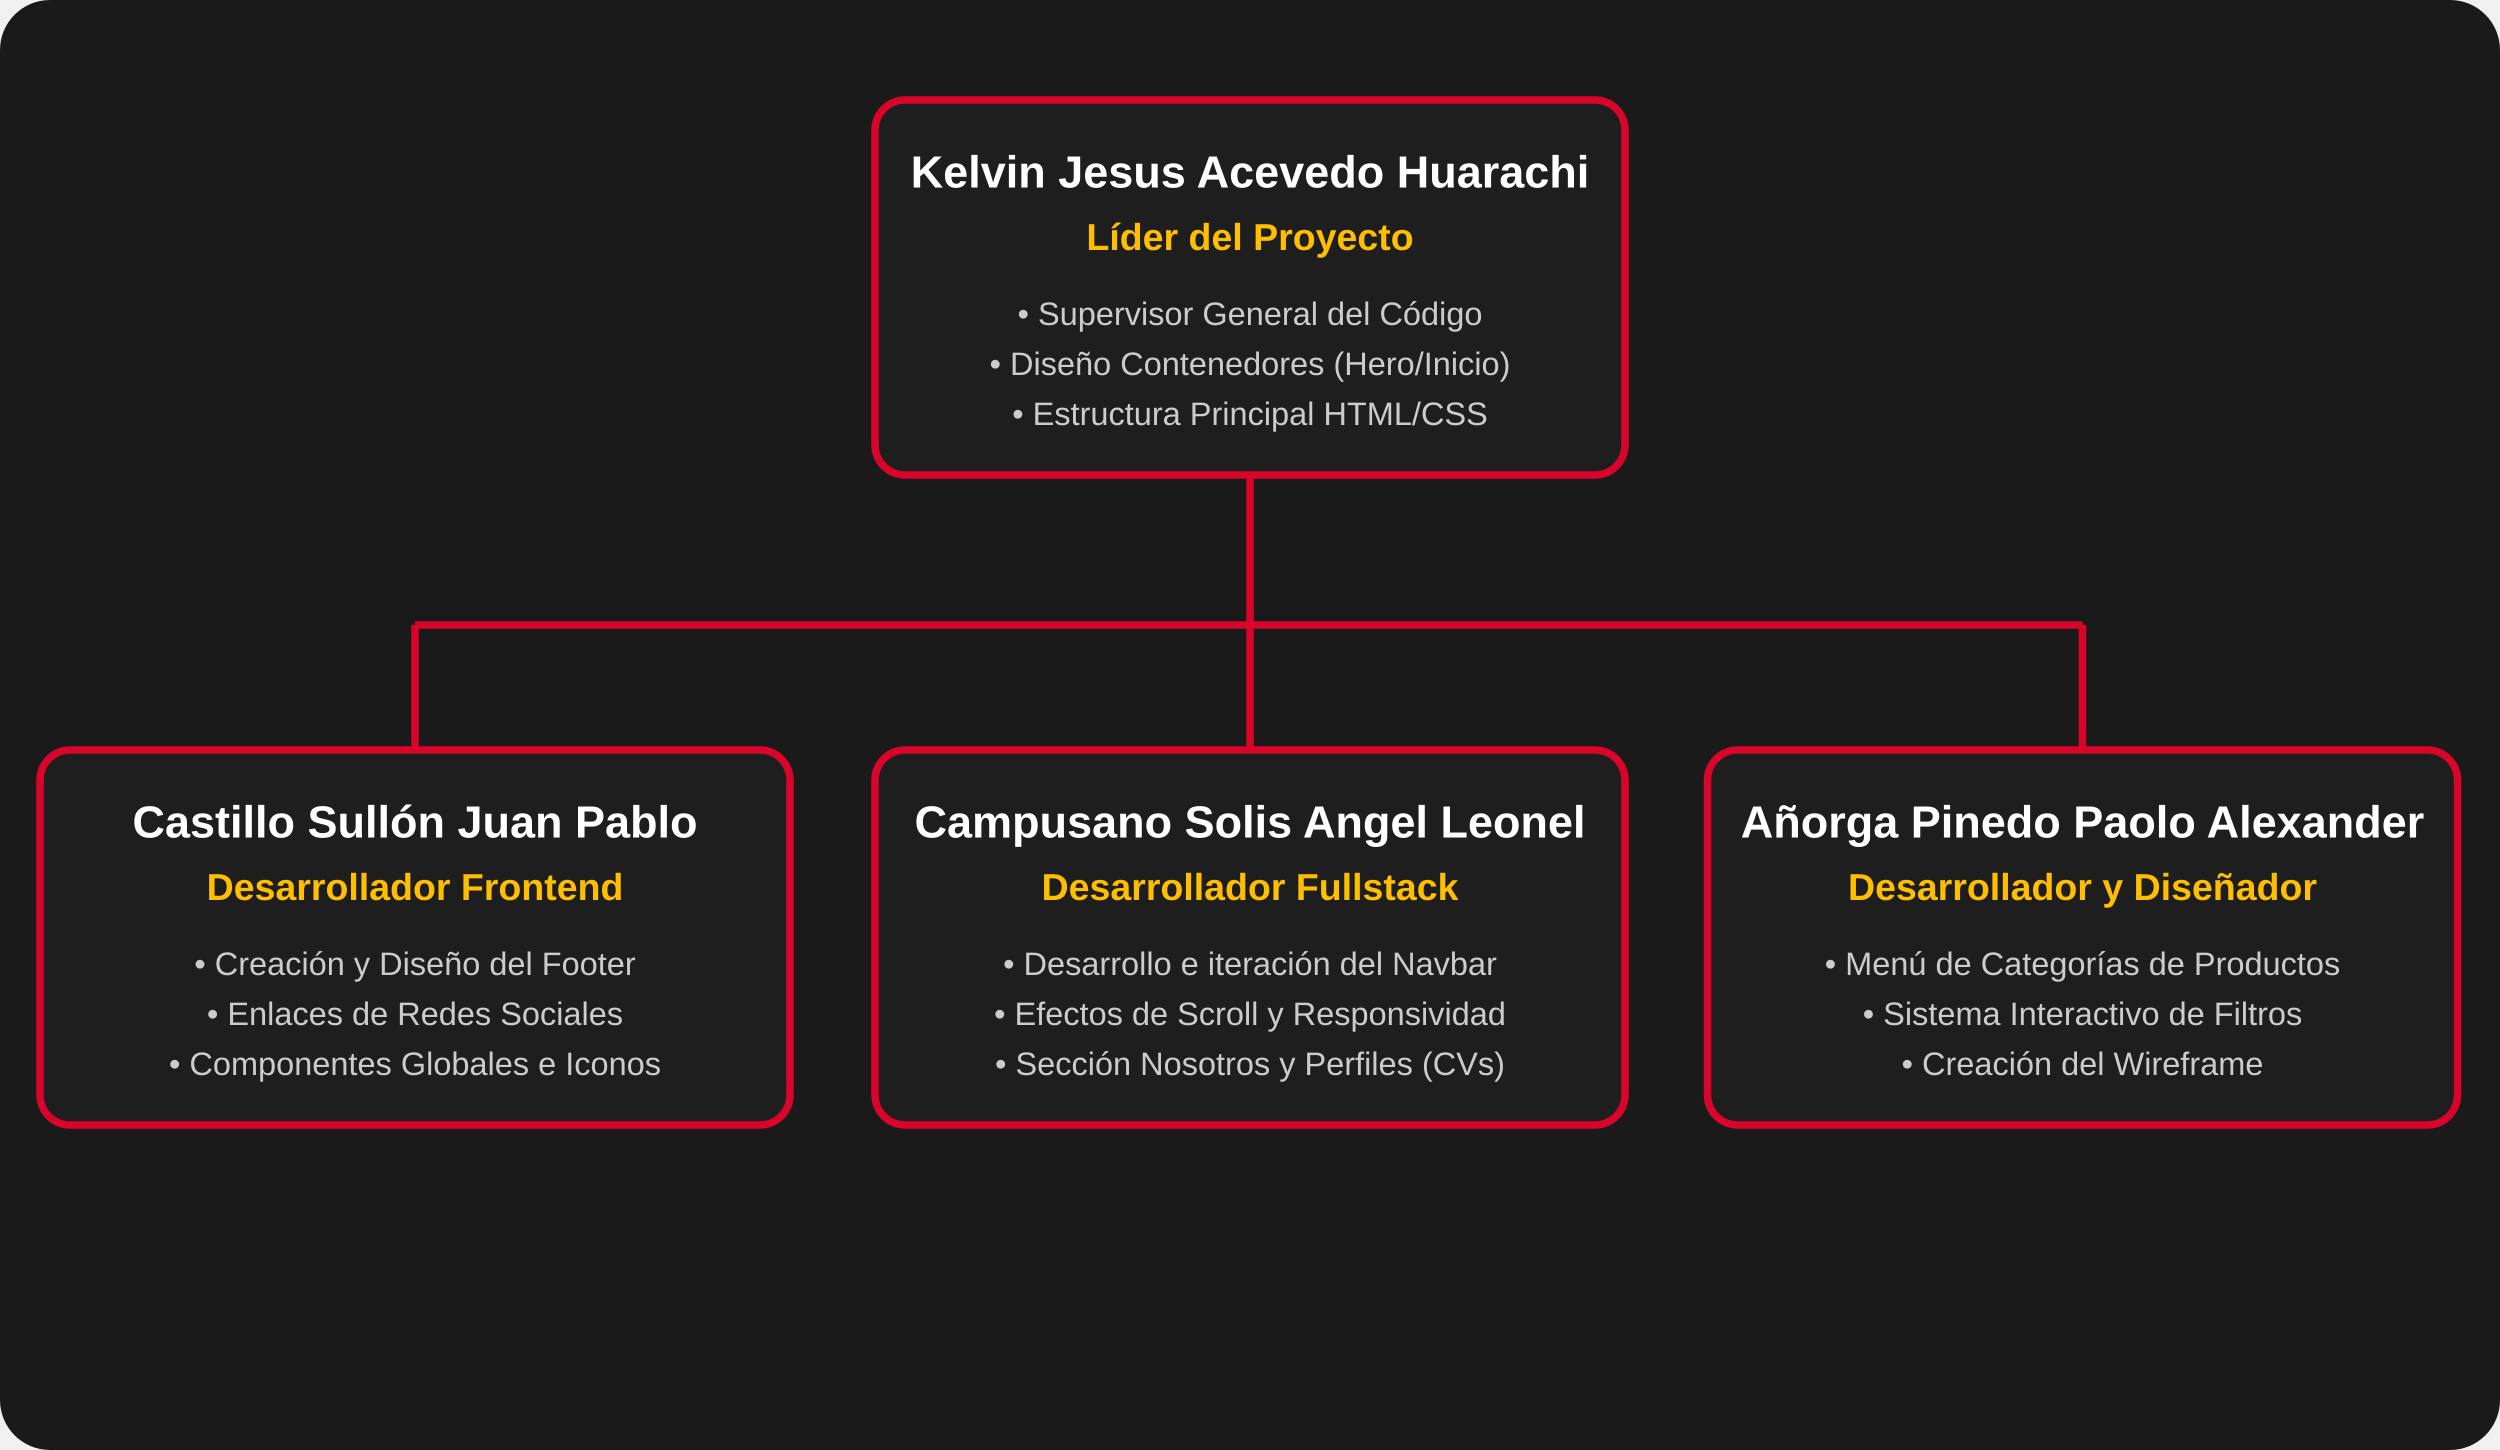
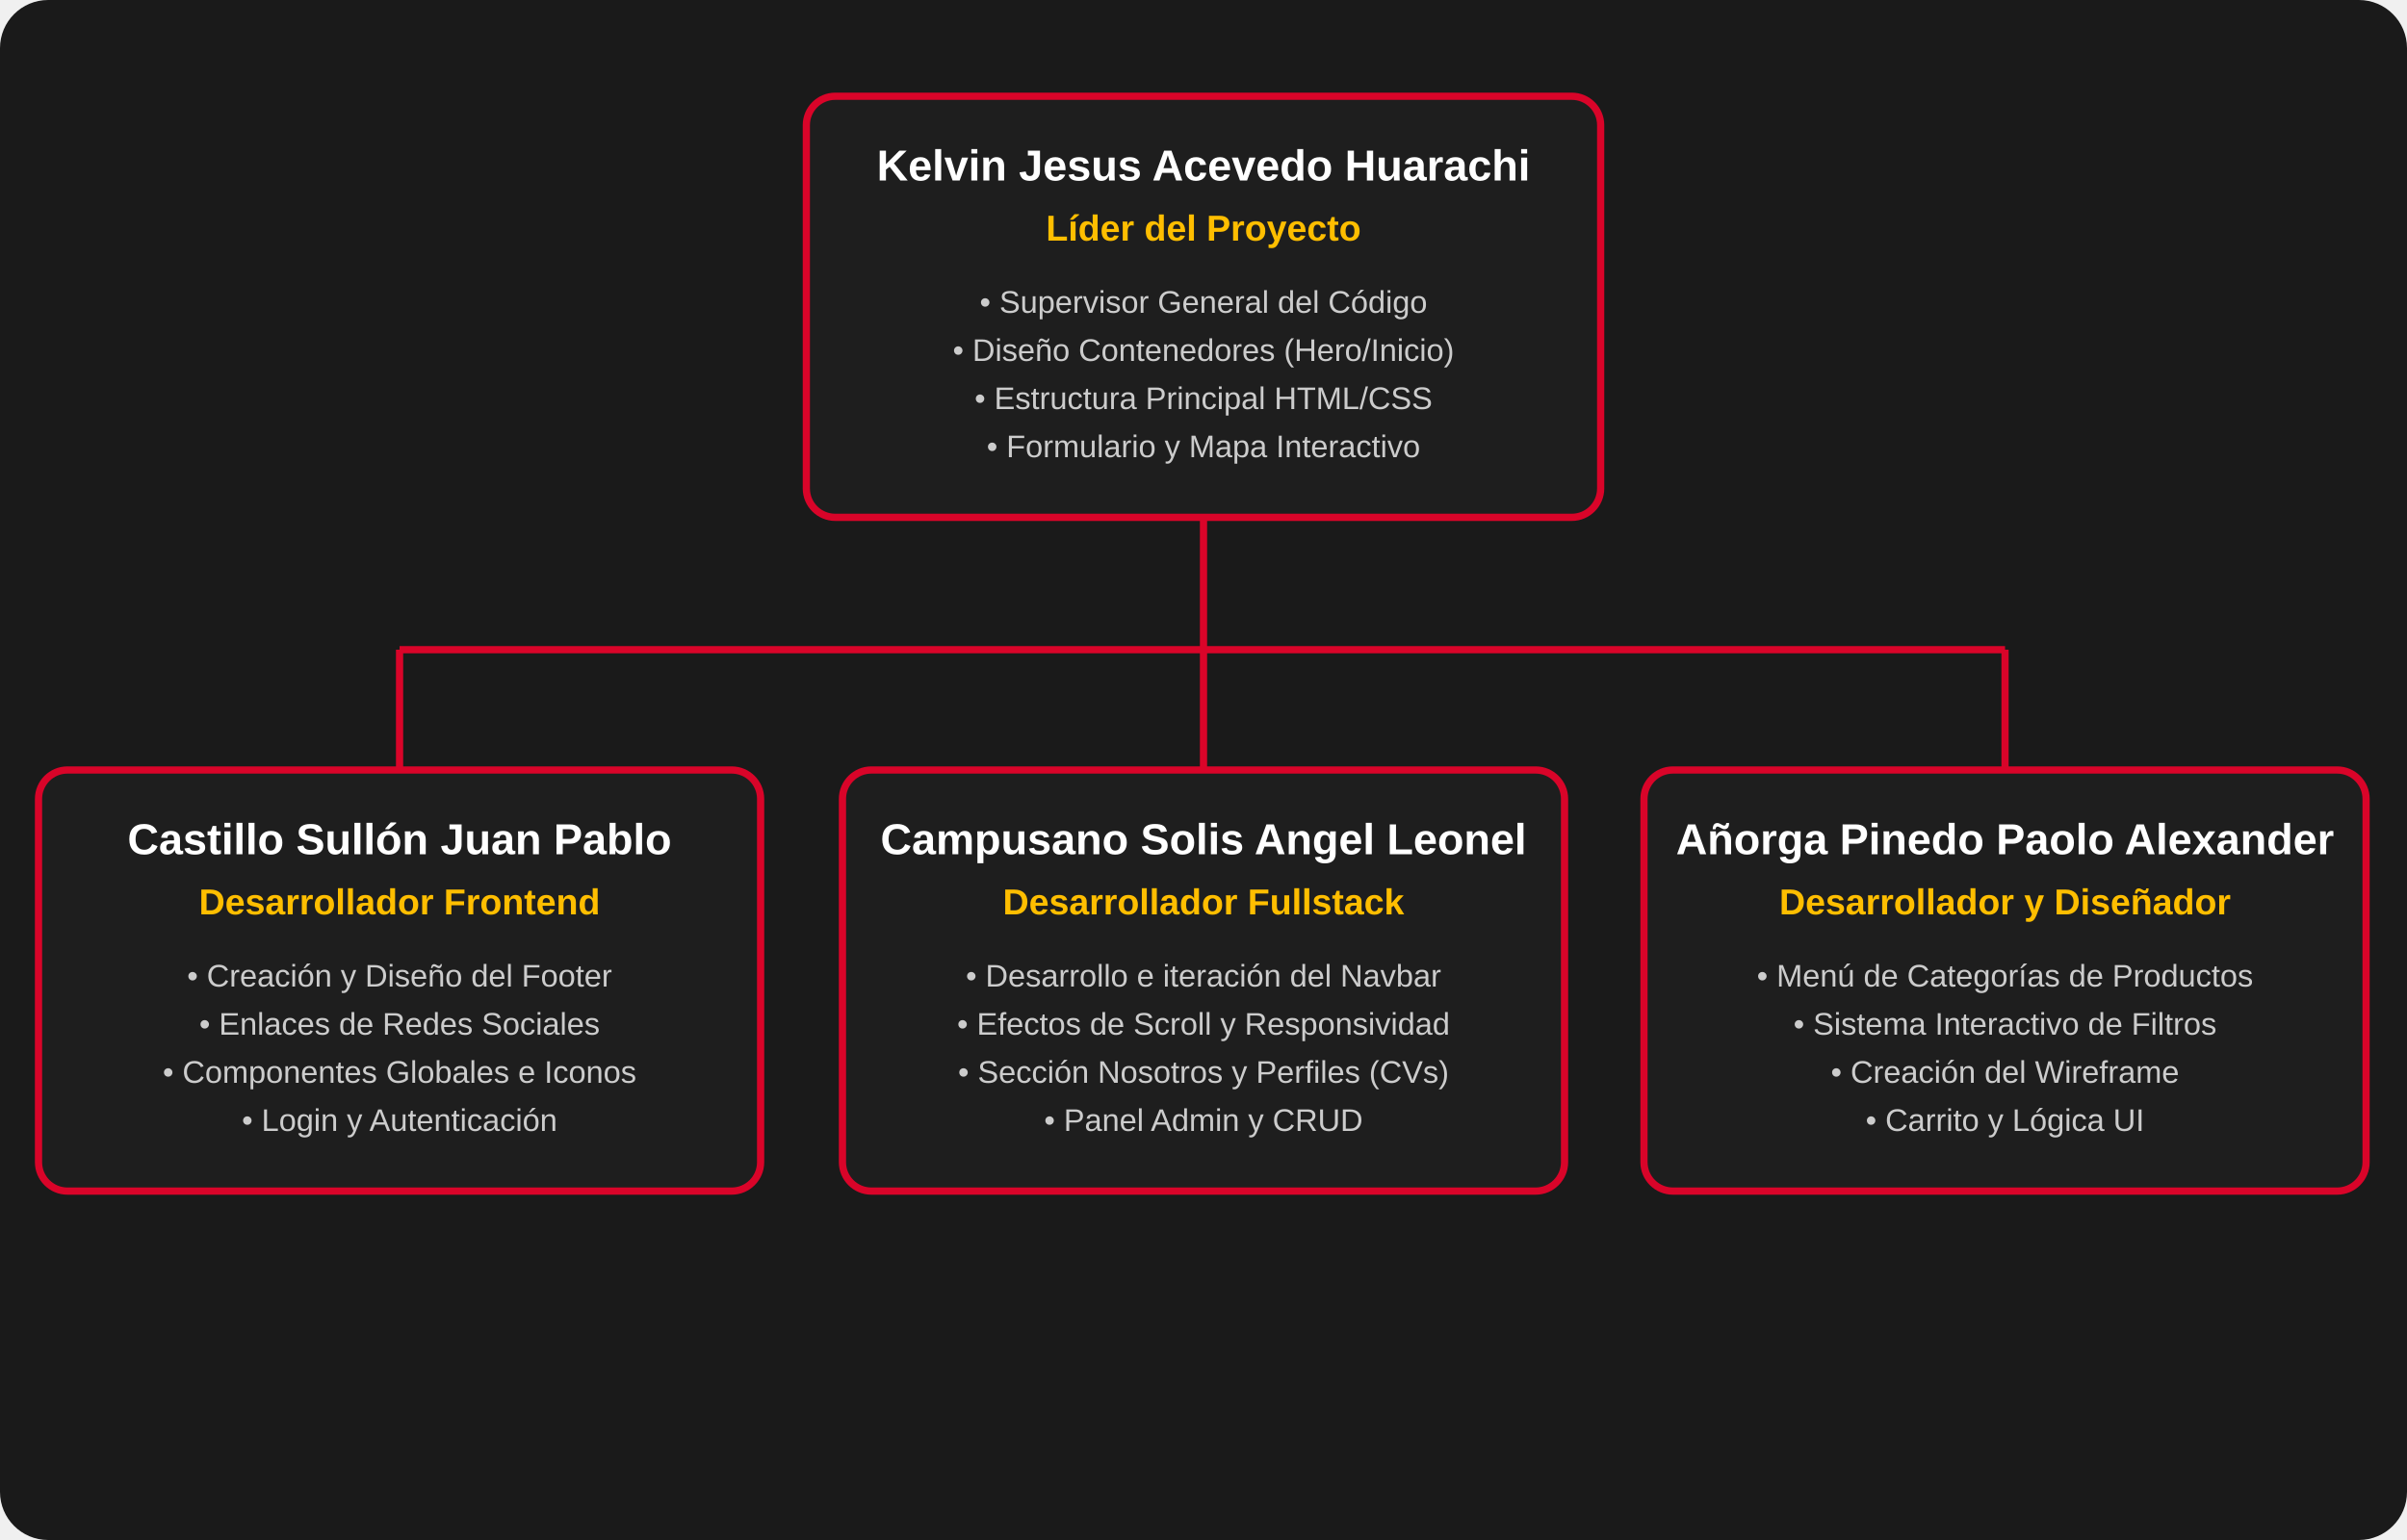
- <svg xmlns="http://www.w3.org/2000/svg" width="1000" height="580" viewBox="0 0 1000 580">
+ <svg xmlns="http://www.w3.org/2000/svg" width="1000" height="640" viewBox="0 0 1000 640">
  <defs>
    <style>
      .bg { fill: #1a1a1a; }
      .box { fill: #1e1e1e; rx: 12; ry: 12; stroke: #D90429; stroke-width: 3; }
      .text-name { font-family: 'Oswald', 'Arial', sans-serif; font-size: 18px; font-weight: bold; fill: #ffffff; text-anchor: middle; }
      .text-role { font-family: 'Arial', sans-serif; font-size: 15px; font-weight: bold; fill: #FFBE00; text-anchor: middle; }
      .text-desc { font-family: 'Arial', sans-serif; font-size: 13px; fill: #cccccc; text-anchor: middle; }
      .line { stroke: #D90429; stroke-width: 3; fill: none; }
    </style>
  </defs>
-   <rect class="bg" width="1000" height="580" rx="20" ry="20" />
-   <rect class="box" x="350" y="40" width="300" height="150" />
+   <rect class="bg" width="1000" height="640" rx="20" ry="20" />
+   <rect class="box" x="335" y="40" width="330" height="175" />
  <text class="text-name" x="500" y="75">Kelvin Jesus Acevedo Huarachi</text>
  <text class="text-role" x="500" y="100">Líder del Proyecto</text>
  <text class="text-desc" x="500" y="130">• Supervisor General del Código</text>
  <text class="text-desc" x="500" y="150">• Diseño Contenedores (Hero/Inicio)</text>
  <text class="text-desc" x="500" y="170">• Estructura Principal HTML/CSS</text>
-   <path class="line" d="M500 190 L500 250" />
-   <path class="line" d="M166 250 L833 250" />
-   <path class="line" d="M166 250 L166 300" />
-   <path class="line" d="M500 250 L500 300" />
-   <path class="line" d="M833 250 L833 300" />
-   <rect class="box" x="16" y="300" width="300" height="150" />
-   <text class="text-name" x="166" y="335">Castillo Sullón Juan Pablo</text>
-   <text class="text-role" x="166" y="360">Desarrollador Frontend</text>
-   <text class="text-desc" x="166" y="390">• Creación y Diseño del Footer</text>
-   <text class="text-desc" x="166" y="410">• Enlaces de Redes Sociales</text>
-   <text class="text-desc" x="166" y="430">• Componentes Globales e Iconos</text>
-   <rect class="box" x="350" y="300" width="300" height="150" />
-   <text class="text-name" x="500" y="335">Campusano Solis Angel Leonel</text>
-   <text class="text-role" x="500" y="360">Desarrollador Fullstack</text>
-   <text class="text-desc" x="500" y="390">• Desarrollo e iteración del Navbar</text>
-   <text class="text-desc" x="500" y="410">• Efectos de Scroll y Responsividad</text>
-   <text class="text-desc" x="500" y="430">• Sección Nosotros y Perfiles (CVs)</text>
-   <rect class="box" x="683" y="300" width="300" height="150" />
-   <text class="text-name" x="833" y="335">Añorga Pinedo Paolo Alexander</text>
-   <text class="text-role" x="833" y="360">Desarrollador y Diseñador</text>
-   <text class="text-desc" x="833" y="390">• Menú de Categorías de Productos</text>
-   <text class="text-desc" x="833" y="410">• Sistema Interactivo de Filtros</text>
-   <text class="text-desc" x="833" y="430">• Creación del Wireframe</text>
+   <text class="text-desc" x="500" y="190">• Formulario y Mapa Interactivo</text>
+   <path class="line" d="M500 215 L500 270" />
+   <path class="line" d="M166 270 L833 270" />
+   <path class="line" d="M166 270 L166 320" />
+   <path class="line" d="M500 270 L500 320" />
+   <path class="line" d="M833 270 L833 320" />
+   <rect class="box" x="16" y="320" width="300" height="175" />
+   <text class="text-name" x="166" y="355">Castillo Sullón Juan Pablo</text>
+   <text class="text-role" x="166" y="380">Desarrollador Frontend</text>
+   <text class="text-desc" x="166" y="410">• Creación y Diseño del Footer</text>
+   <text class="text-desc" x="166" y="430">• Enlaces de Redes Sociales</text>
+   <text class="text-desc" x="166" y="450">• Componentes Globales e Iconos</text>
+   <text class="text-desc" x="166" y="470">• Login y Autenticación</text>
+   <rect class="box" x="350" y="320" width="300" height="175" />
+   <text class="text-name" x="500" y="355">Campusano Solis Angel Leonel</text>
+   <text class="text-role" x="500" y="380">Desarrollador Fullstack</text>
+   <text class="text-desc" x="500" y="410">• Desarrollo e iteración del Navbar</text>
+   <text class="text-desc" x="500" y="430">• Efectos de Scroll y Responsividad</text>
+   <text class="text-desc" x="500" y="450">• Sección Nosotros y Perfiles (CVs)</text>
+   <text class="text-desc" x="500" y="470">• Panel Admin y CRUD</text>
+   <rect class="box" x="683" y="320" width="300" height="175" />
+   <text class="text-name" x="833" y="355">Añorga Pinedo Paolo Alexander</text>
+   <text class="text-role" x="833" y="380">Desarrollador y Diseñador</text>
+   <text class="text-desc" x="833" y="410">• Menú de Categorías de Productos</text>
+   <text class="text-desc" x="833" y="430">• Sistema Interactivo de Filtros</text>
+   <text class="text-desc" x="833" y="450">• Creación del Wireframe</text>
+   <text class="text-desc" x="833" y="470">• Carrito y Lógica UI</text>
</svg>
